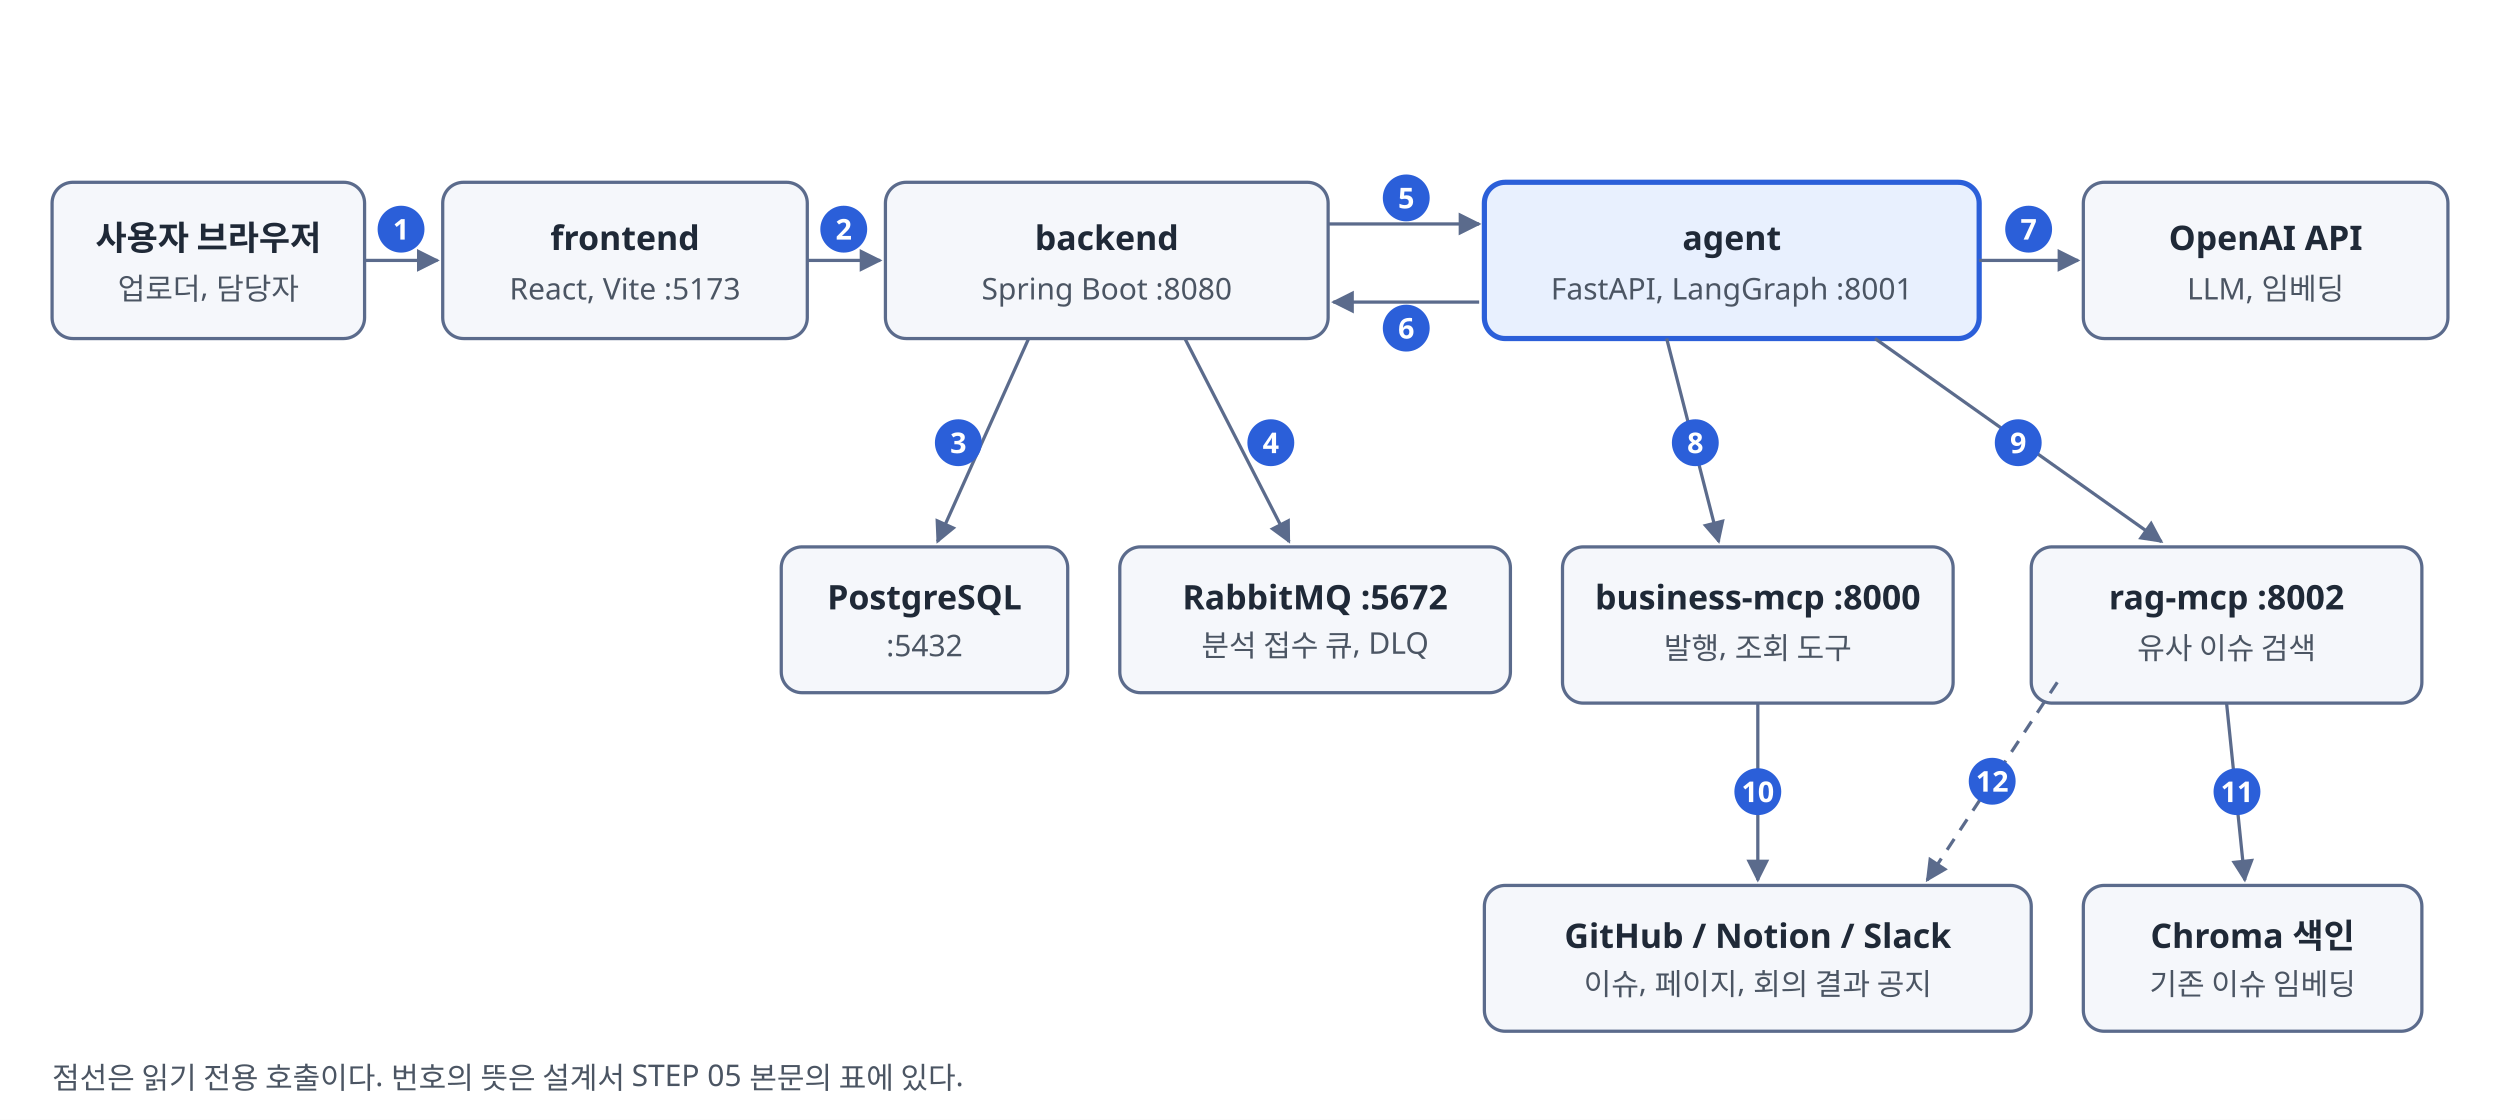
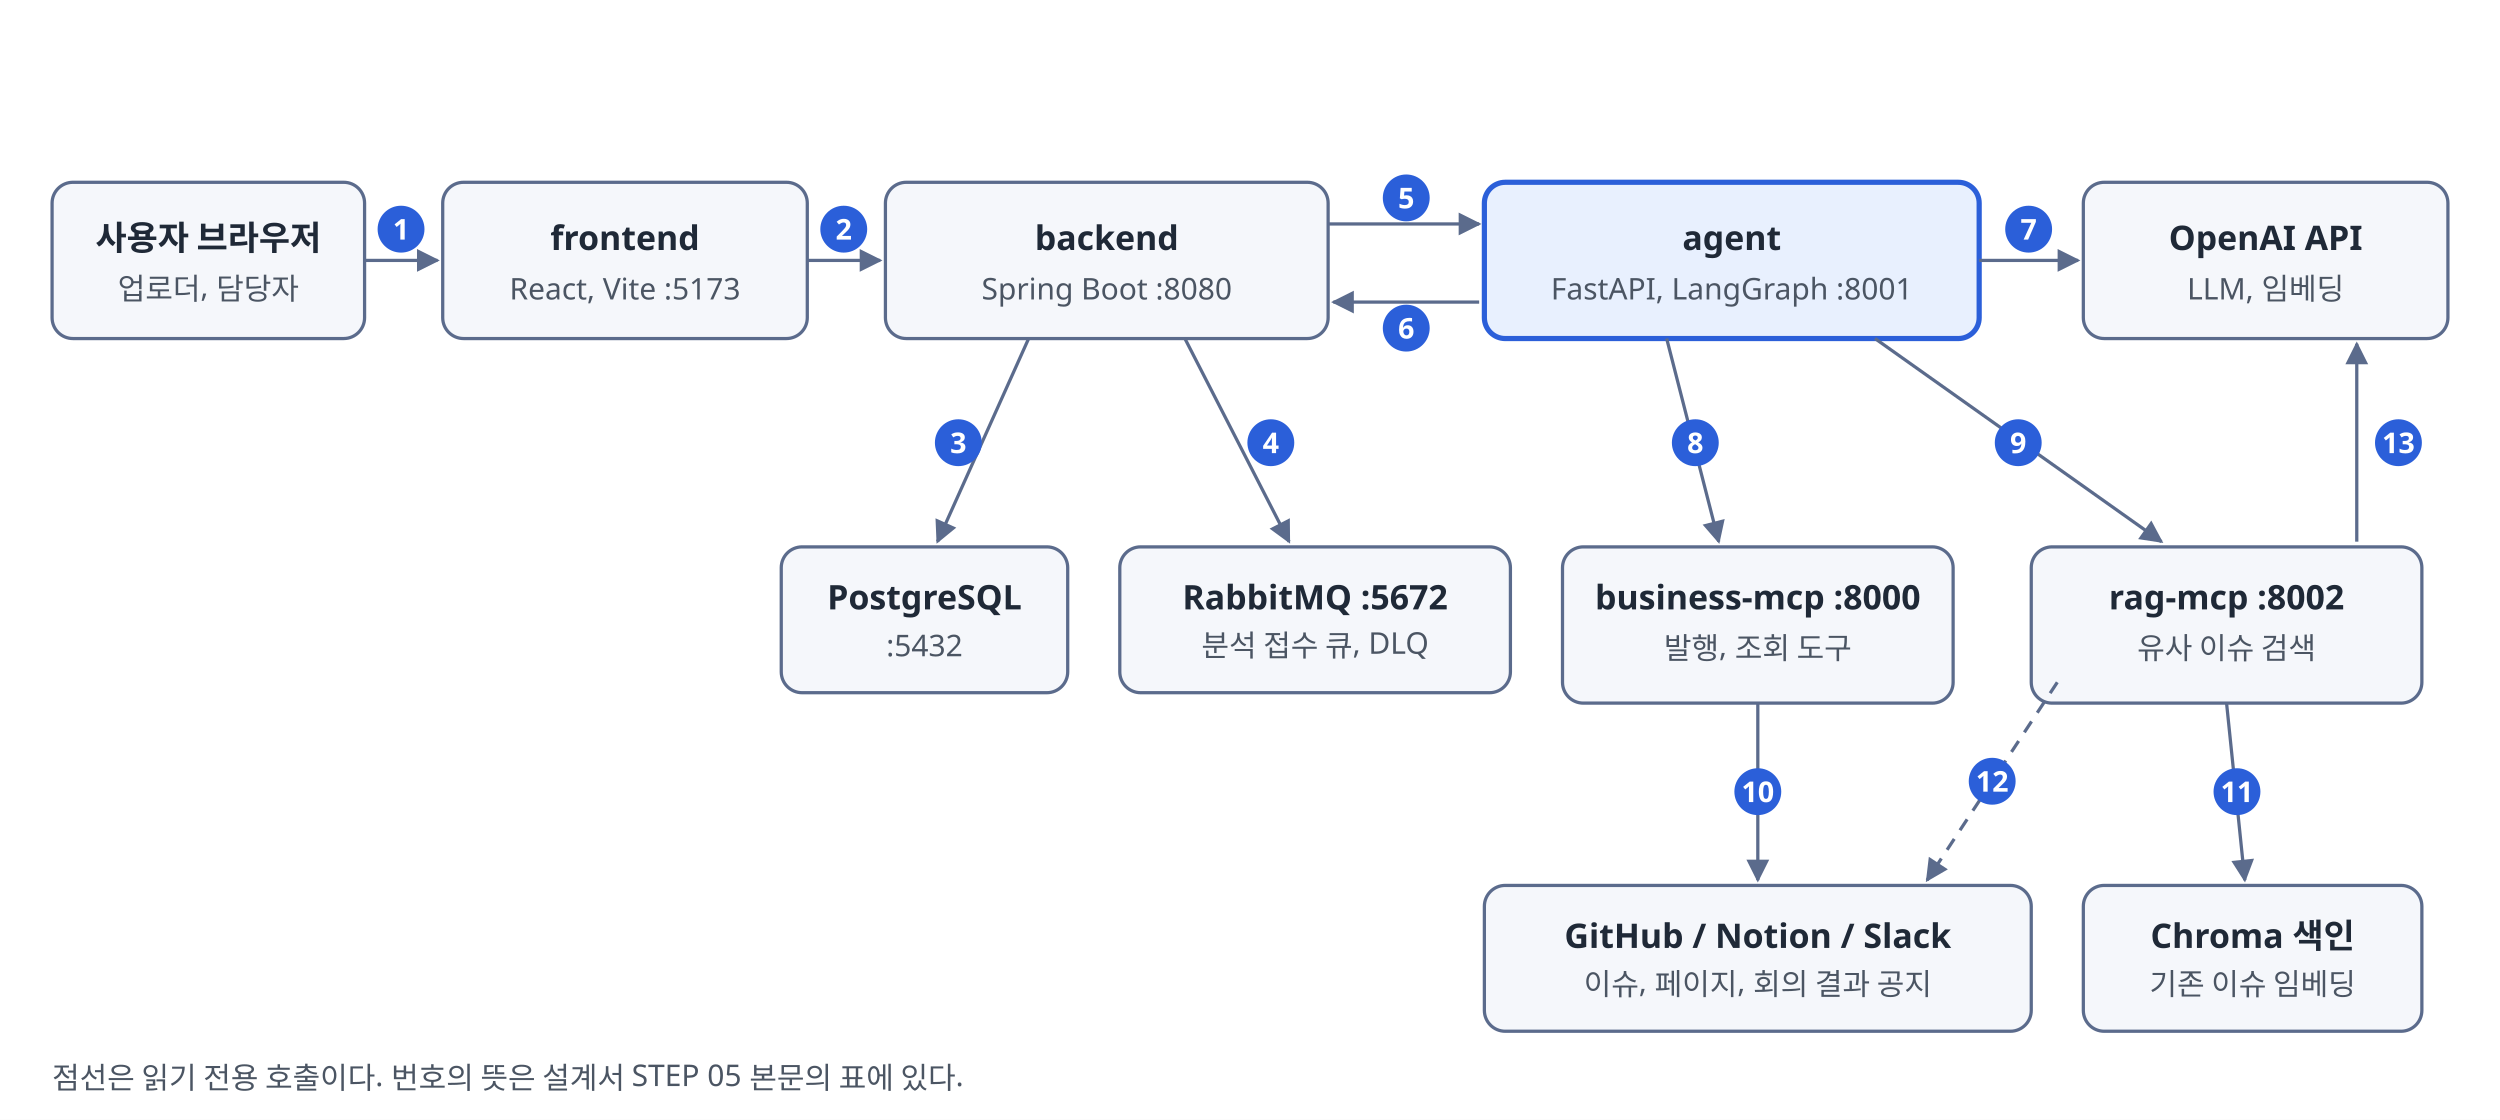
<svg xmlns="http://www.w3.org/2000/svg" viewBox="0 0 960 430" width="960" height="430" font-family="'Malgun Gothic','Apple SD Gothic Neo','Noto Sans KR',sans-serif" role="img" aria-label="meet-to-ticket 시스템 구성도">
  <defs>
    <marker id="arrow" viewBox="0 0 10 10" refX="9" refY="5" markerWidth="7" markerHeight="7" orient="auto-start-reverse">
      <path d="M0 0L10 5L0 10z" fill="#5b6b8c" />
    </marker>
  </defs>
  <rect width="960" height="430" fill="#ffffff" />
  <g font-size="13" text-anchor="middle" fill="#1f2937">
    <rect x="20" y="70" width="120" height="60" rx="8" fill="#f5f7fb" stroke="#5b6b8c" stroke-width="1.25" />
    <text x="80" y="96" font-weight="700">사용자 브라우저</text>
    <text x="80" y="115" font-size="11.5" fill="#4b5563">업로더, 담당자</text>
    <rect x="170" y="70" width="140" height="60" rx="8" fill="#f5f7fb" stroke="#5b6b8c" stroke-width="1.25" />
    <text x="240" y="96" font-weight="700">frontend</text>
    <text x="240" y="115" font-size="11.5" fill="#4b5563">React, Vite :5173</text>
    <rect x="340" y="70" width="170" height="60" rx="8" fill="#f5f7fb" stroke="#5b6b8c" stroke-width="1.25" />
    <text x="425" y="96" font-weight="700">backend</text>
    <text x="425" y="115" font-size="11.5" fill="#4b5563">Spring Boot :8080</text>
    <rect x="570" y="70" width="190" height="60" rx="8" fill="#e8f0fe" stroke="#2b5fd9" stroke-width="2" />
    <text x="665" y="96" font-weight="700">agent</text>
    <text x="665" y="115" font-size="11.5" fill="#4b5563">FastAPI, LangGraph :8001</text>
    <rect x="800" y="70" width="140" height="60" rx="8" fill="#f5f7fb" stroke="#5b6b8c" stroke-width="1.25" />
    <text x="870" y="96" font-weight="700">OpenAI API</text>
    <text x="870" y="115" font-size="11.5" fill="#4b5563">LLM, 임베딩</text>
  </g>
  <g font-size="13" text-anchor="middle" fill="#1f2937">
    <rect x="300" y="210" width="110" height="56" rx="8" fill="#f5f7fb" stroke="#5b6b8c" stroke-width="1.25" />
    <text x="355" y="234" font-weight="700">PostgreSQL</text>
    <text x="355" y="252" font-size="11.5" fill="#4b5563">:5432</text>
    <rect x="430" y="210" width="150" height="56" rx="8" fill="#f5f7fb" stroke="#5b6b8c" stroke-width="1.25" />
    <text x="505" y="234" font-weight="700">RabbitMQ :5672</text>
    <text x="505" y="252" font-size="11.5" fill="#4b5563">분석 접수 큐, DLQ</text>
    <rect x="600" y="210" width="150" height="60" rx="8" fill="#f5f7fb" stroke="#5b6b8c" stroke-width="1.25" />
    <text x="675" y="234" font-weight="700">business-mcp :8000</text>
    <text x="675" y="253" font-size="11.5" fill="#4b5563">발행, 조회 도구</text>
    <rect x="780" y="210" width="150" height="60" rx="8" fill="#f5f7fb" stroke="#5b6b8c" stroke-width="1.25" />
    <text x="855" y="234" font-weight="700">rag-mcp :8002</text>
    <text x="855" y="253" font-size="11.5" fill="#4b5563">유사 이슈 검색</text>
  </g>
  <g font-size="13" text-anchor="middle" fill="#1f2937">
    <rect x="570" y="340" width="210" height="56" rx="8" fill="#f5f7fb" stroke="#5b6b8c" stroke-width="1.25" />
    <text x="675" y="364" font-weight="700">GitHub / Notion / Slack</text>
    <text x="675" y="382" font-size="11.5" fill="#4b5563">이슈, 페이지, 회의 결과 공지</text>
    <rect x="800" y="340" width="130" height="56" rx="8" fill="#f5f7fb" stroke="#5b6b8c" stroke-width="1.25" />
    <text x="865" y="364" font-weight="700">Chroma 색인</text>
    <text x="865" y="382" font-size="11.5" fill="#4b5563">기존 이슈 임베딩</text>
  </g>
  <g stroke="#5b6b8c" stroke-width="1.25" fill="none" marker-end="url(#arrow)">
    <path d="M140 100H168" />
    <path d="M310 100H338" />
    <path d="M395 130L360 208" />
    <path d="M455 130L495 208" />
    <path d="M510 86H568" />
    <path d="M568 116H512" />
    <path d="M760 100H798" />
    <path d="M640 130L660 208" />
    <path d="M720 130L830 208" />
    <path d="M675 270V338" />
    <path d="M855 270L862 338" />
    <path d="M790 262L740 338" stroke-dasharray="5 4" />
+     <path d="M905 208V132" />
  </g>
  <style>.n circle { fill: #2b5fd9; }</style>
  <g class="n" font-size="11" font-weight="700" text-anchor="middle" fill="#ffffff">
    <g>
      <circle cx="154" cy="88" r="9" />
      <text x="154" y="92">1</text>
      <circle cx="324" cy="88" r="9" />
      <text x="324" y="92">2</text>
      <circle cx="368" cy="170" r="9" />
      <text x="368" y="174">3</text>
      <circle cx="488" cy="170" r="9" />
      <text x="488" y="174">4</text>
      <circle cx="540" cy="76" r="9" />
      <text x="540" y="80">5</text>
      <circle cx="540" cy="126" r="9" />
      <text x="540" y="130">6</text>
      <circle cx="779" cy="88" r="9" />
      <text x="779" y="92">7</text>
      <circle cx="651" cy="170" r="9" />
      <text x="651" y="174">8</text>
      <circle cx="775" cy="170" r="9" />
      <text x="775" y="174">9</text>
      <circle cx="675" cy="304" r="9" />
      <text x="675" y="308">10</text>
      <circle cx="859" cy="304" r="9" />
      <text x="859" y="308">11</text>
      <circle cx="765" cy="300" r="9" />
      <text x="765" y="304">12</text>
+       <circle cx="921" cy="170" r="9" />
+       <text x="921" y="174">13</text>
    </g>
  </g>
  <text x="20" y="418" font-size="11.5" fill="#4b5563">점선은 읽기 전용 호출이다. 번호의 뜻은 설계서 STEP 05 본문의 표에 있다.</text>
</svg>
